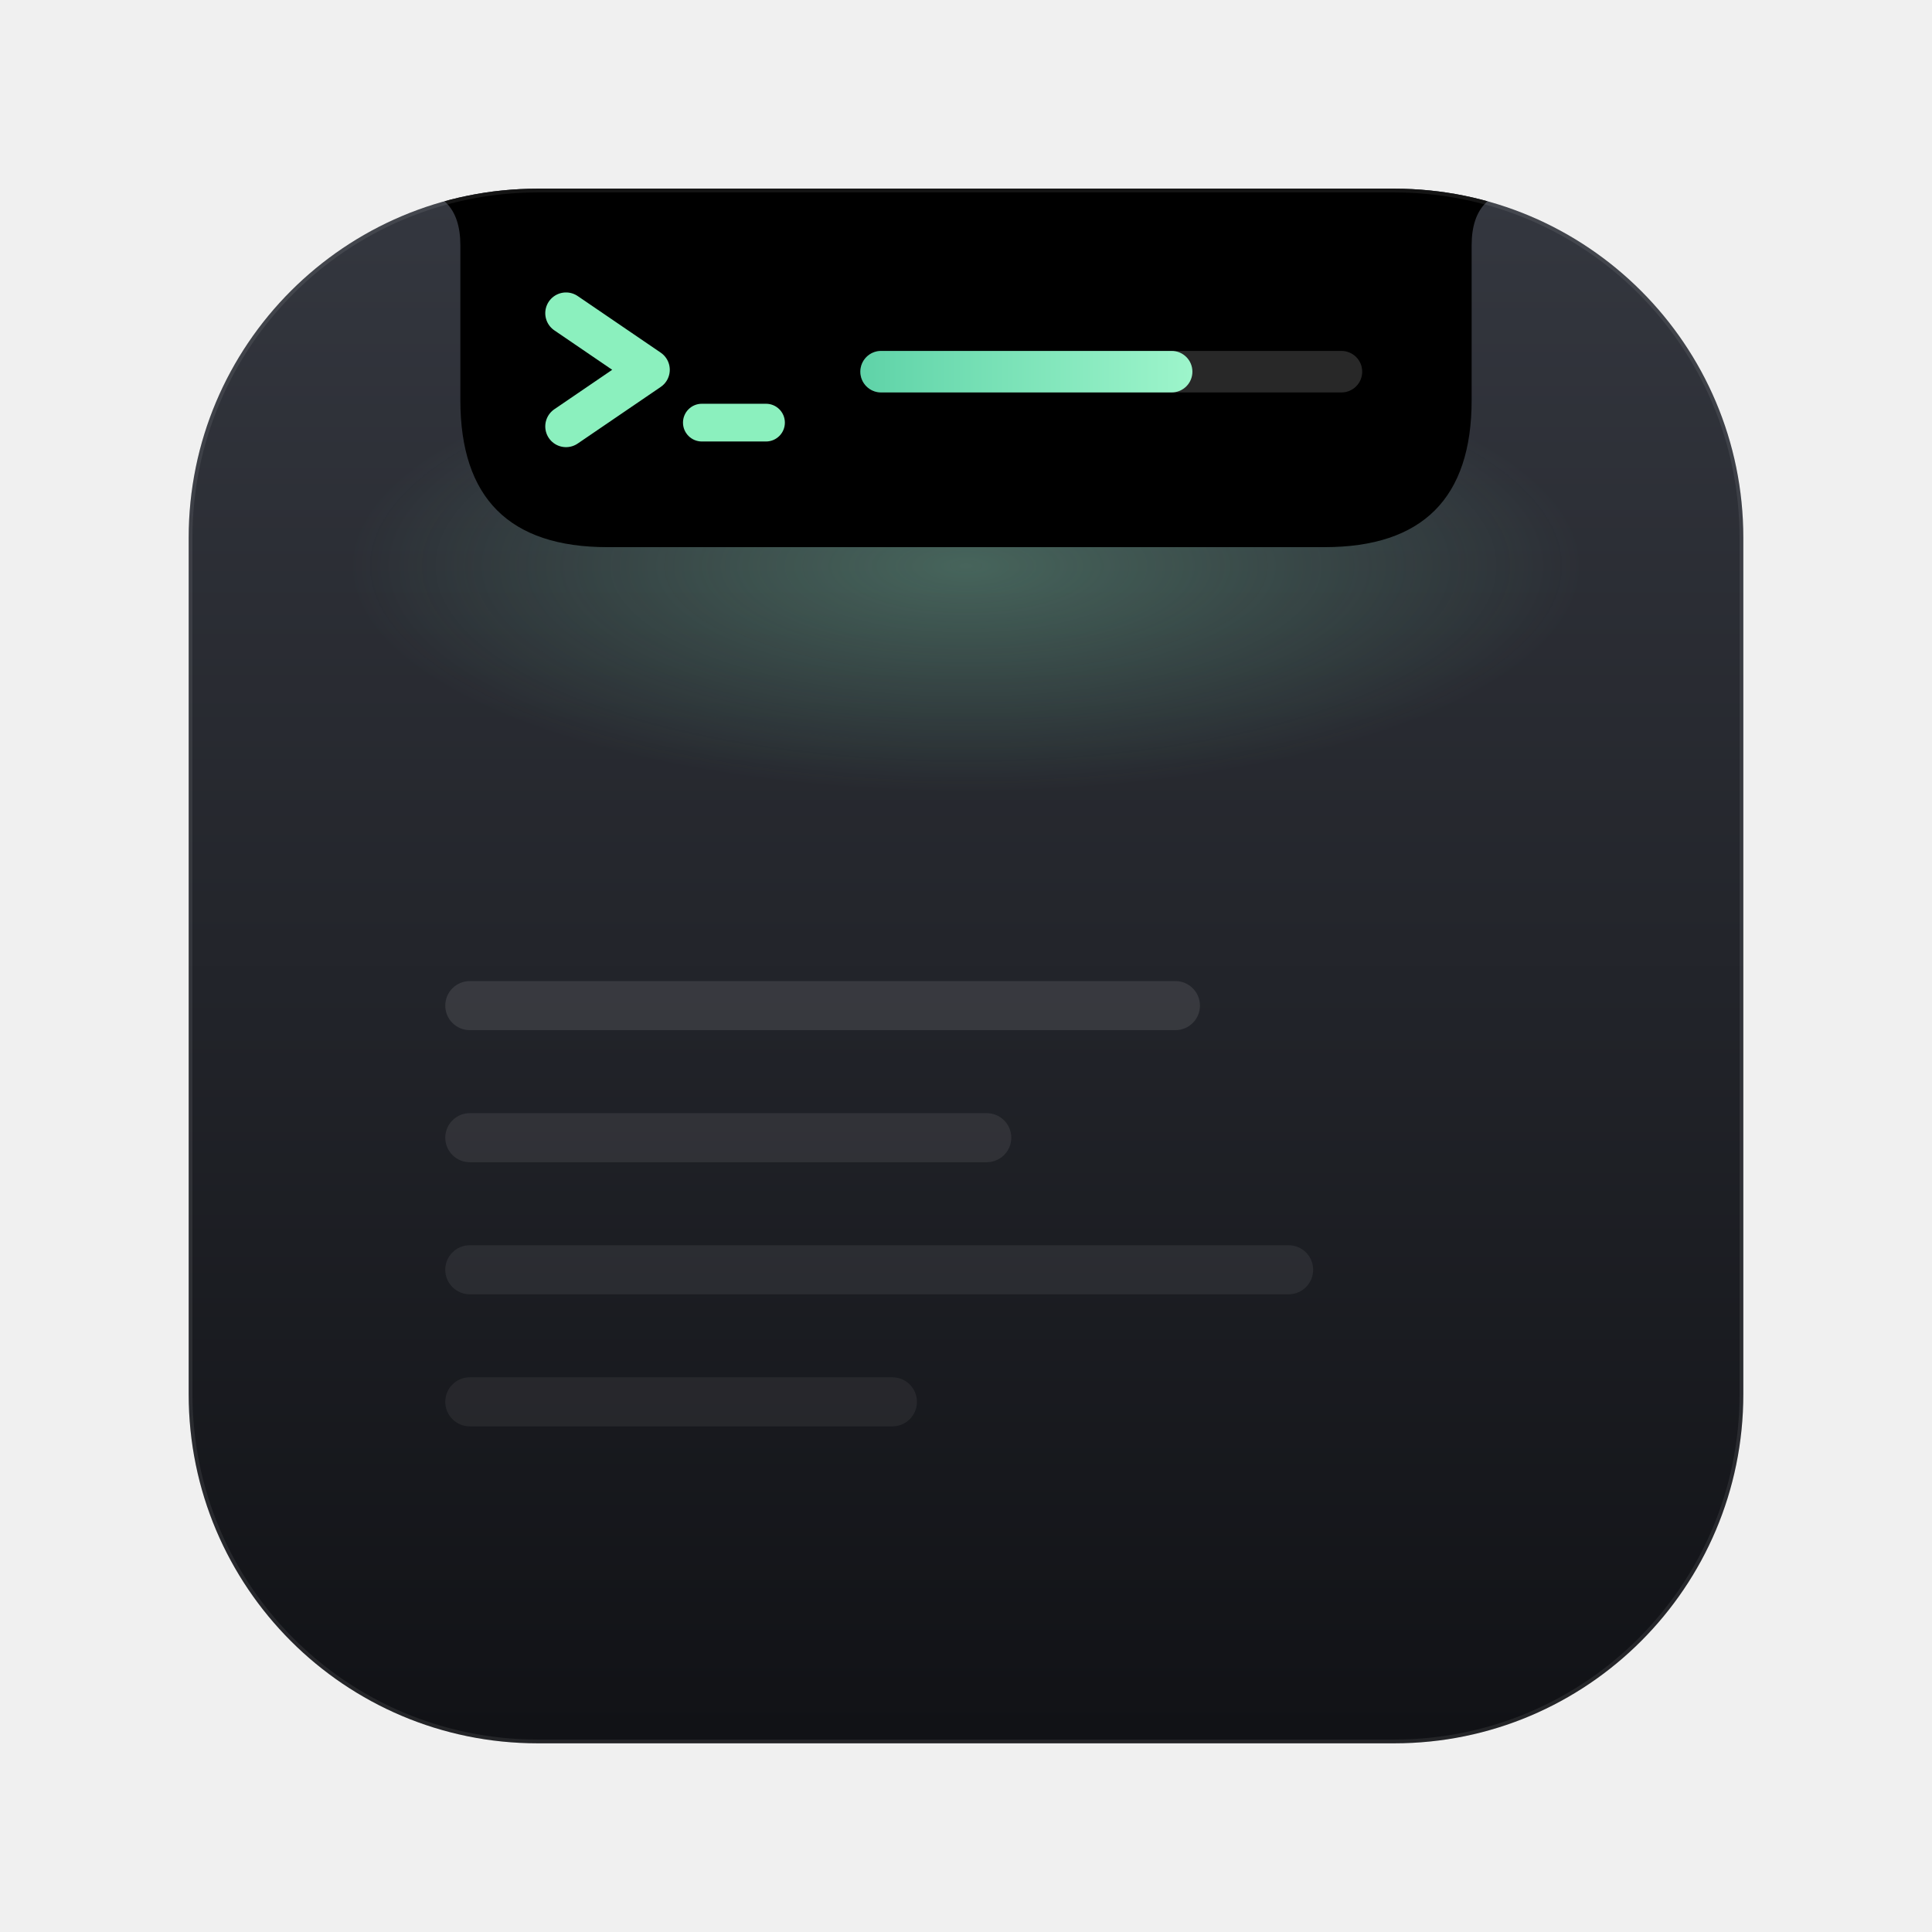
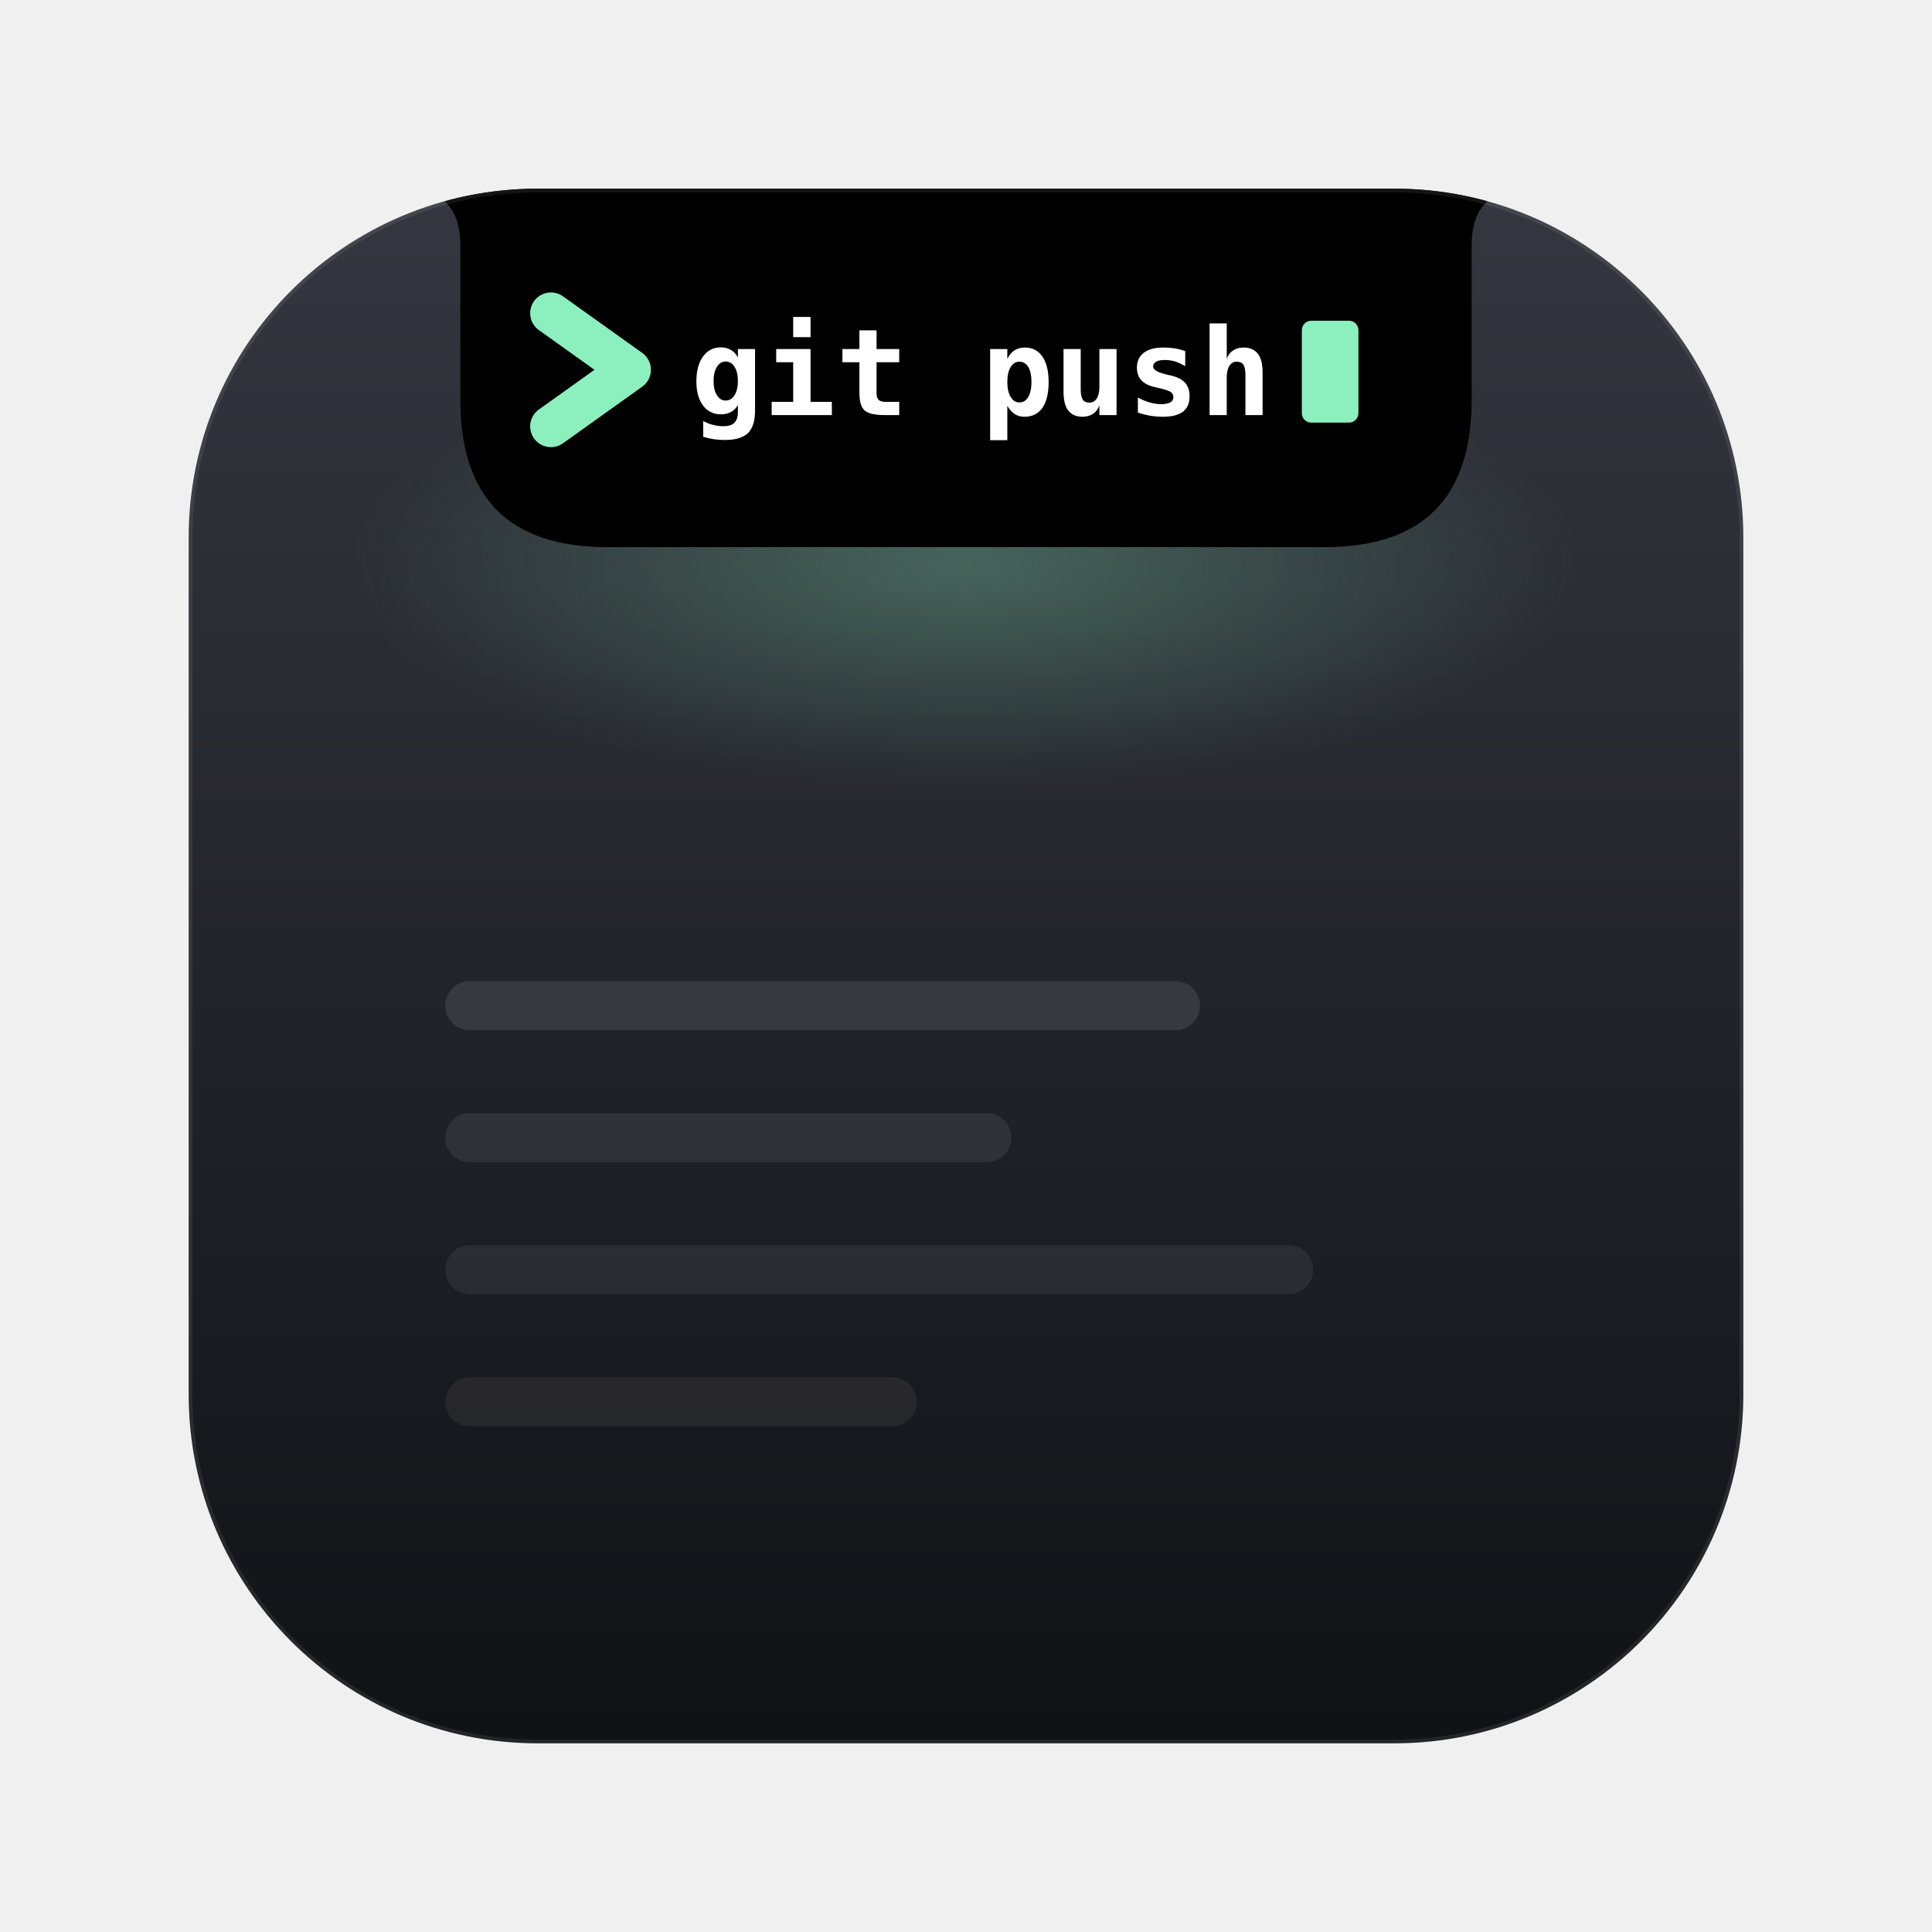
<svg xmlns="http://www.w3.org/2000/svg" width="1024" height="1024" viewBox="0 0 1024 1024">
  <defs>
    <linearGradient id="tile" x1="0" y1="0" x2="0" y2="1">
      <stop offset="0" stop-color="#34373F" />
      <stop offset="1" stop-color="#111216" />
-     </linearGradient>
-     <linearGradient id="progress" x1="0" y1="0" x2="1" y2="0">
-       <stop offset="0" stop-color="#5FD3A8" />
-       <stop offset="1" stop-color="#9DF5CB" />
    </linearGradient>
    <radialGradient id="glow" cx="0.5" cy="0.5" r="0.5">
      <stop offset="0" stop-color="#8BF0BE" stop-opacity="0.28" />
      <stop offset="1" stop-color="#8BF0BE" stop-opacity="0" />
    </radialGradient>
    <clipPath id="clip">
      <rect x="100" y="100" width="824" height="824" rx="185" />
    </clipPath>
  </defs>
  <rect x="100" y="100" width="824" height="824" rx="185" fill="url(#tile)" />
  <g clip-path="url(#clip)">
    <ellipse cx="512" cy="300" rx="330" ry="120" fill="url(#glow)" />
    <rect x="236" y="520" width="400" height="26" rx="13" fill="#FFFFFF" fill-opacity="0.10" />
    <rect x="236" y="590" width="300" height="26" rx="13" fill="#FFFFFF" fill-opacity="0.08" />
    <rect x="236" y="660" width="460" height="26" rx="13" fill="#FFFFFF" fill-opacity="0.07" />
    <rect x="236" y="730" width="250" height="26" rx="13" fill="#FFFFFF" fill-opacity="0.06" />
    <path d="M 214 100              Q 244 100 244 130              L 244 212              Q 244 290 322 290              L 702 290              Q 780 290 780 212              L 780 130              Q 780 100 810 100              Z" fill="#000000" />
  </g>
-   <path d="M 300 166 L 344 196 L 300 226" fill="none" stroke="#8BF0BE" stroke-width="22" stroke-linecap="round" stroke-linejoin="round" />
-   <rect x="362" y="214" width="54" height="20" rx="10" fill="#8BF0BE" />
-   <rect x="456" y="186" width="266" height="22" rx="11" fill="#FFFFFF" fill-opacity="0.16" />
-   <rect x="456" y="186" width="176" height="22" rx="11" fill="url(#progress)" />
+   <path d="M 292 166 L 334 196 L 292 226" fill="none" stroke="#8BF0BE" stroke-width="22" stroke-linecap="round" stroke-linejoin="round" />
+   <path fill="#FFFFFF" d="M391.1 201.9 Q391.1 197.2 389.3 194.4 Q387.5 191.6 384.6 191.6 Q381.8 191.6 380.0 194.4 Q378.2 197.2 378.2 201.9 Q378.2 206.7 380.0 209.5 Q381.8 212.3 384.6 212.3 Q387.5 212.3 389.3 209.5 Q391.1 206.7 391.1 201.9 Z M400.2 217.4 Q400.2 225.8 396.5 229.5 Q392.7 233.2 384.1 233.2 Q381.2 233.2 378.4 232.8 Q375.6 232.4 372.7 231.5 L372.7 223.1 Q375.3 224.6 378.0 225.2 Q380.7 225.9 383.5 225.9 Q387.4 225.9 389.2 224.1 Q391.1 222.3 391.1 218.4 L391.1 214.6 Q389.8 217.1 387.5 218.3 Q385.3 219.6 382.1 219.6 Q376.1 219.6 372.6 214.9 Q369.1 210.2 369.1 202.2 Q369.1 193.8 372.6 189.0 Q376.1 184.1 382.1 184.1 Q385.1 184.1 387.4 185.5 Q389.8 186.9 391.1 189.5 L391.1 185.0 L400.2 185.0 Z M411.4 185.0 L429.6 185.0 L429.6 213.0 L440.9 213.0 L440.9 220.0 L409.0 220.0 L409.0 213.0 L420.4 213.0 L420.4 192.0 L411.4 192.0 Z M420.4 168.0 L429.6 168.0 L429.6 178.7 L420.4 178.7 Z M464.6 175.1 L464.6 185.0 L476.6 185.0 L476.6 192.0 L464.6 192.0 L464.6 208.6 Q464.6 210.9 465.8 212.0 Q466.9 213.0 469.6 213.0 L476.6 213.0 L476.6 220.0 L468.9 220.0 Q461.0 220.0 458.2 217.5 Q455.5 215.0 455.5 208.2 L455.5 192.0 L446.5 192.0 L446.5 185.0 L455.5 185.0 L455.5 175.1 Z M533.9 215.1 L533.9 233.3 L524.8 233.3 L524.8 185.0 L533.9 185.0 L533.9 190.2 Q535.4 187.2 537.7 185.7 Q540.1 184.2 543.2 184.2 Q549.2 184.2 552.5 189.0 Q555.8 193.8 555.8 202.5 Q555.8 211.4 552.5 216.2 Q549.1 220.9 542.9 220.9 Q540.1 220.9 537.9 219.5 Q535.6 218.0 533.9 215.1 Z M546.7 202.5 Q546.7 197.4 545.0 194.5 Q543.3 191.7 540.3 191.7 Q537.4 191.7 535.7 194.5 Q533.9 197.4 533.9 202.5 Q533.9 207.5 535.7 210.4 Q537.4 213.3 540.3 213.3 Q543.3 213.3 545.0 210.4 Q546.7 207.5 546.7 202.5 Z M563.7 207.8 L563.7 185.0 L572.8 185.0 L572.8 206.4 Q572.8 210.2 573.9 211.8 Q574.9 213.4 577.4 213.4 Q579.9 213.4 581.3 211.2 Q582.7 209.0 582.7 205.1 L582.7 185.0 L591.8 185.0 L591.8 220.0 L582.7 220.0 L582.7 214.8 Q581.7 217.7 579.4 219.3 Q577.0 220.9 573.8 220.9 Q568.8 220.9 566.2 217.6 Q563.7 214.3 563.7 207.8 Z M628.2 186.1 L628.2 194.1 Q625.6 192.5 622.9 191.6 Q620.2 190.8 617.4 190.8 Q614.3 190.8 612.8 191.7 Q611.2 192.6 611.2 194.3 Q611.2 196.8 617.9 198.4 L618.2 198.5 L620.9 199.1 Q625.9 200.3 628.2 203.0 Q630.5 205.6 630.5 210.1 Q630.5 215.5 627.0 218.2 Q623.4 220.9 616.3 220.9 Q613.2 220.9 609.8 220.4 Q606.5 219.8 603.1 218.7 L603.1 210.7 Q606.2 212.4 609.3 213.3 Q612.4 214.2 615.4 214.2 Q618.6 214.2 620.2 213.3 Q621.9 212.4 621.9 210.6 Q621.9 208.8 620.7 207.9 Q619.6 207.0 615.2 205.9 L612.6 205.3 Q607.4 204.2 605.0 201.6 Q602.6 199.1 602.6 194.8 Q602.6 189.8 606.2 187.0 Q609.9 184.2 616.5 184.2 Q619.5 184.2 622.4 184.6 Q625.4 185.1 628.2 186.1 Z M669.2 197.3 L669.2 220.0 L660.1 220.0 L660.1 198.7 Q660.1 194.9 659.0 193.3 Q657.9 191.7 655.5 191.7 Q653.0 191.7 651.6 193.9 Q650.2 196.1 650.2 200.0 L650.2 220.0 L641.1 220.0 L641.1 171.4 L650.2 171.4 L650.2 190.2 Q651.2 187.3 653.5 185.8 Q655.8 184.2 659.2 184.2 Q664.1 184.2 666.7 187.5 Q669.2 190.8 669.2 197.3 Z" />
+   <rect x="690" y="170" width="30" height="54" rx="5" fill="#8BF0BE" />
  <rect x="101" y="101" width="822" height="822" rx="184" fill="none" stroke="#FFFFFF" stroke-opacity="0.08" stroke-width="2" />
</svg>
